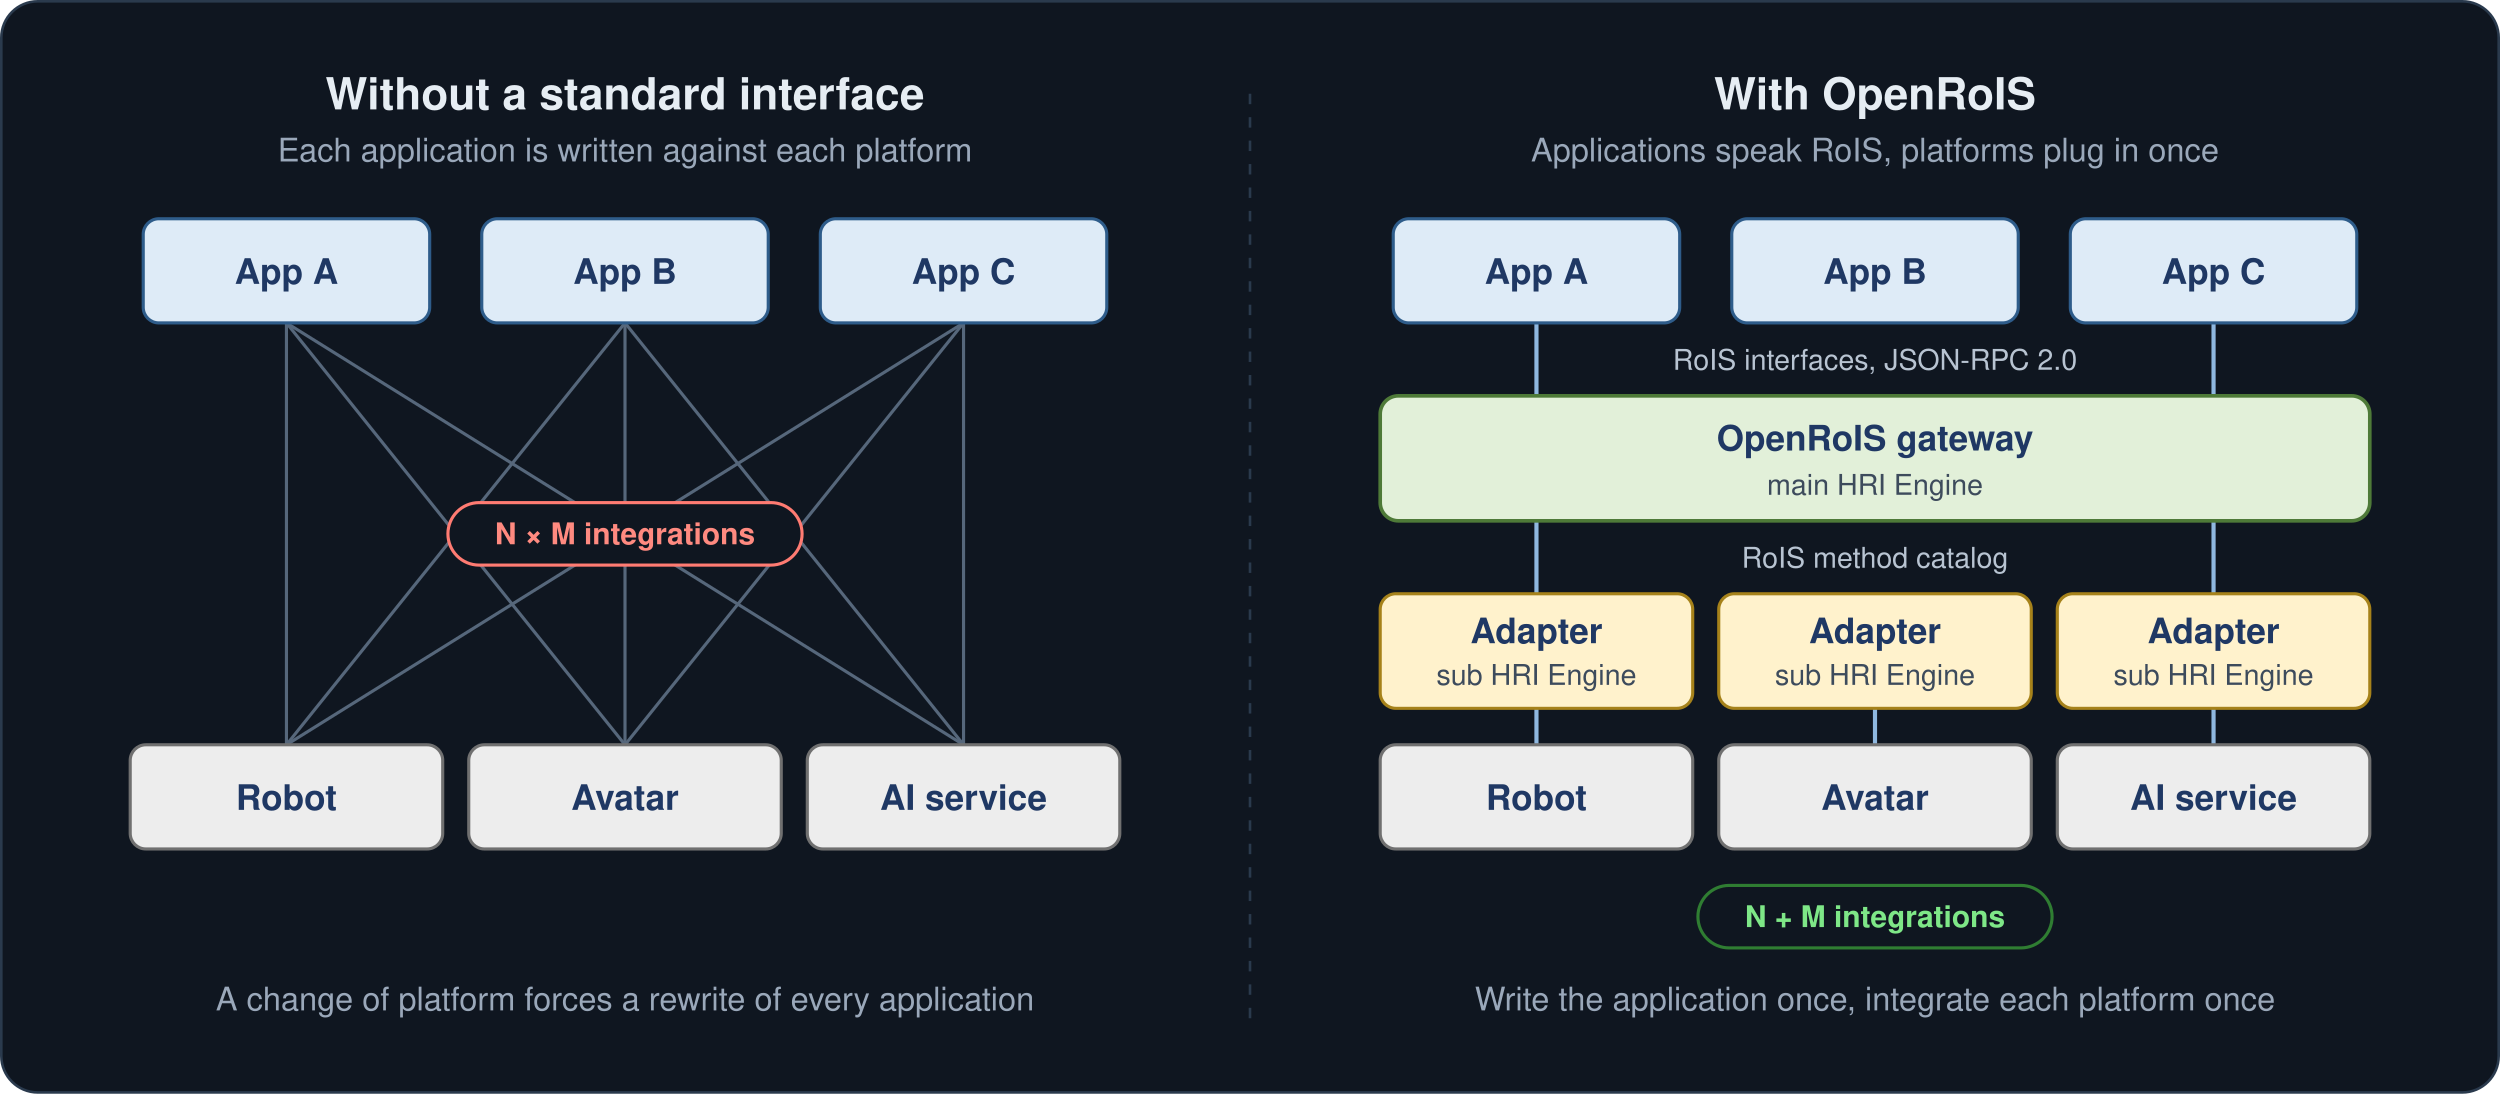
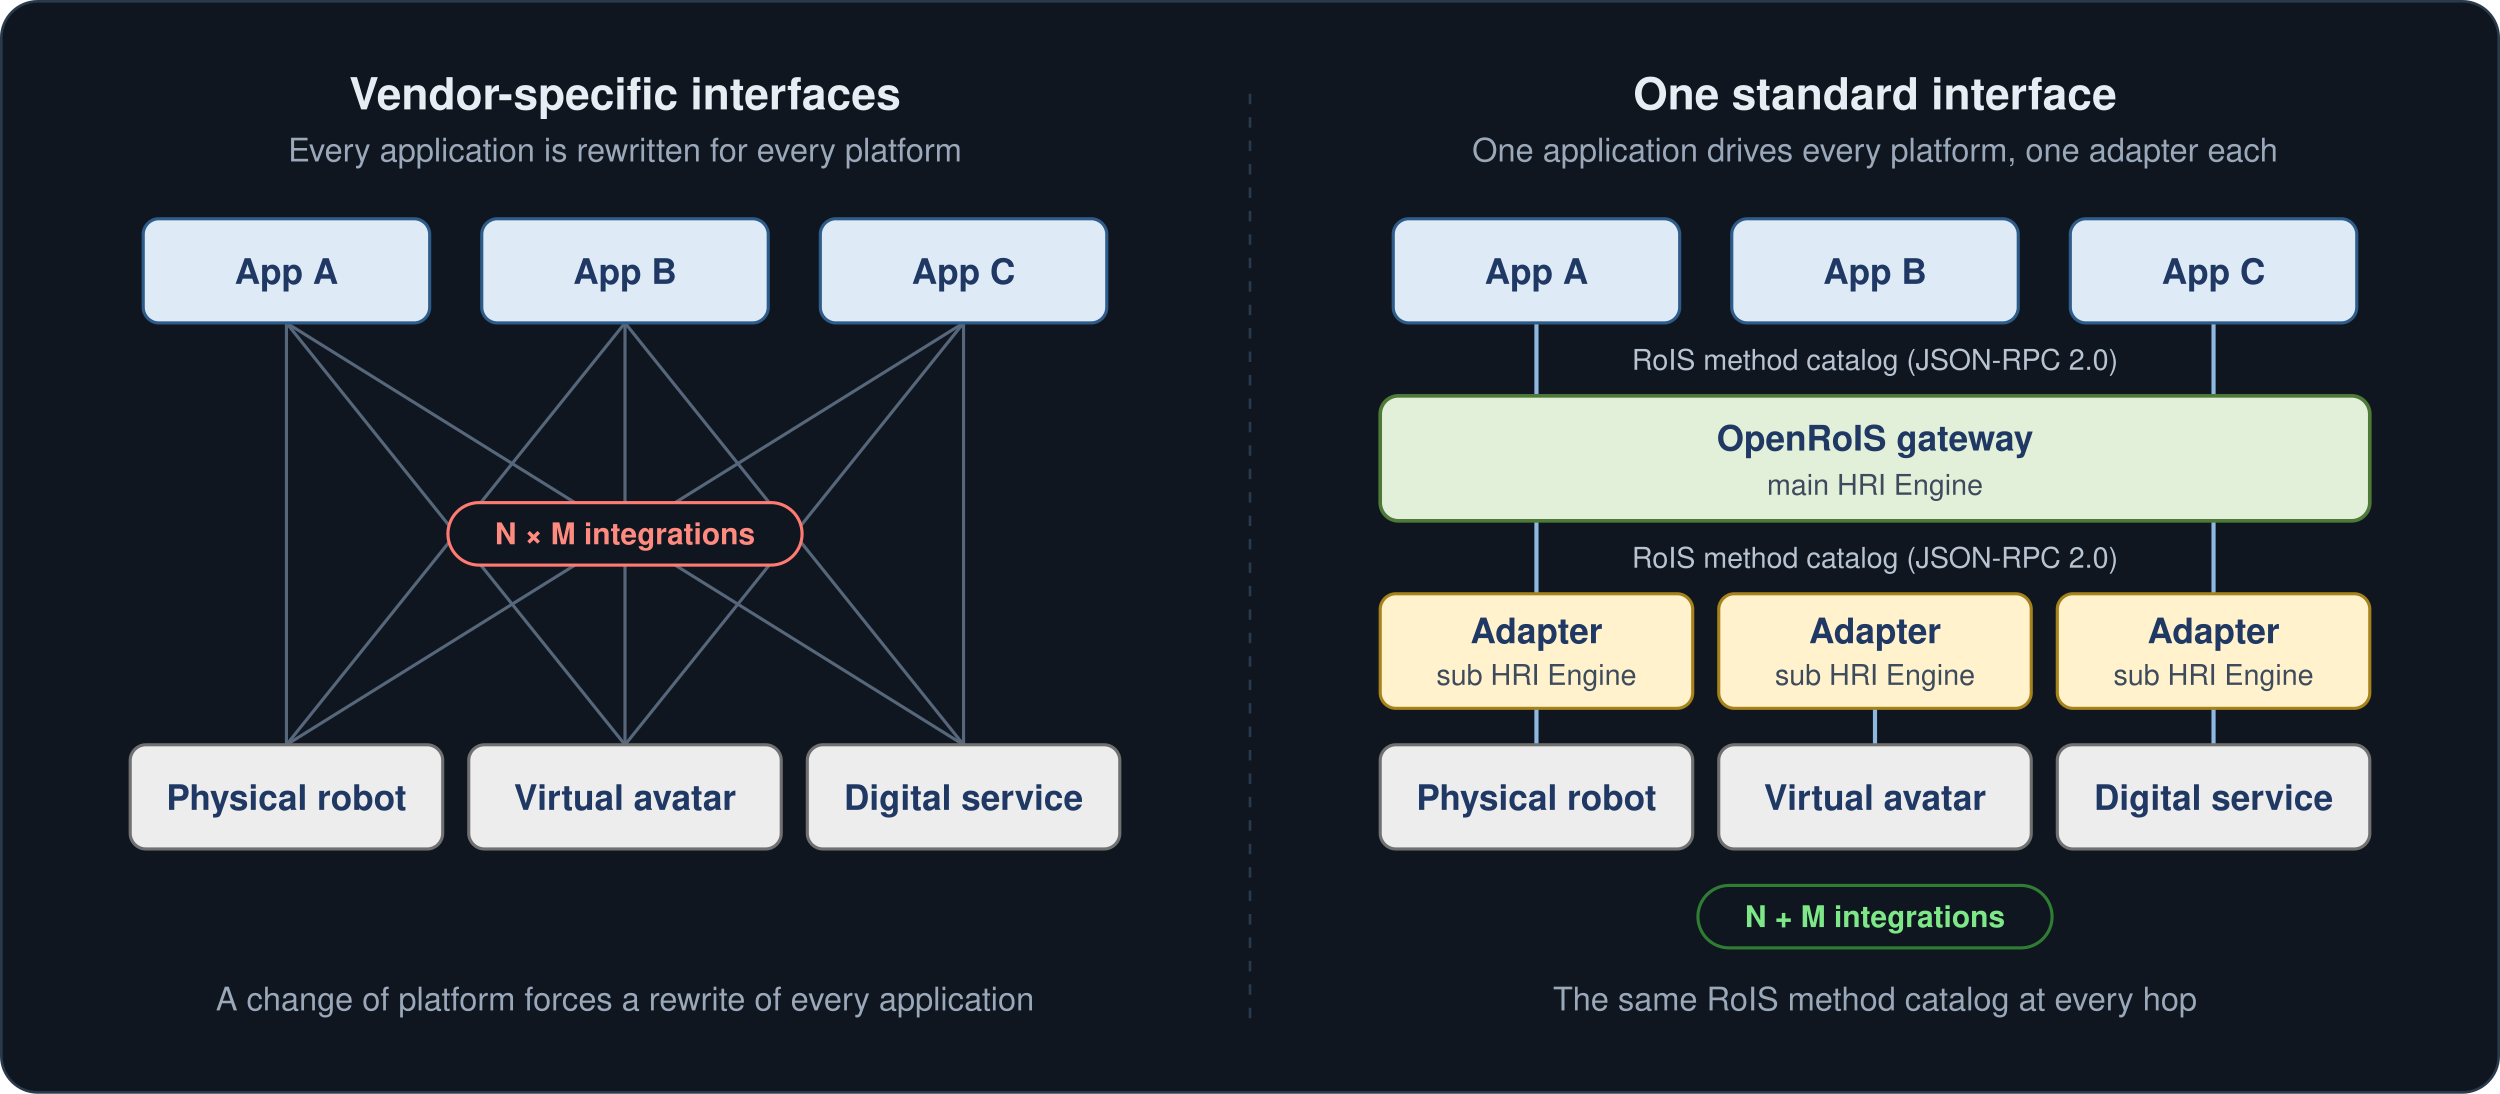
<svg xmlns="http://www.w3.org/2000/svg" viewBox="0 0 960 420" width="960" height="420" role="img" aria-labelledby="title desc">
  <defs>
    <style>
      .card { fill: #0f1620; stroke: #2a3a4d; }
      .title { font: 600 17px -apple-system, "Segoe UI", Helvetica, Arial, sans-serif; fill: #e6edf3; }
      .sub { font: 400 12.5px -apple-system, "Segoe UI", Helvetica, Arial, sans-serif; fill: #9aa8ba; }
      .lbl { font: 600 13.5px -apple-system, "Segoe UI", Helvetica, Arial, sans-serif; fill: #1f3864; }
      .small { font: 400 11px -apple-system, "Segoe UI", Helvetica, Arial, sans-serif; fill: #3d4b5c; }
      .wire { font: 400 11px -apple-system, "Segoe UI", Helvetica, Arial, sans-serif; fill: #b8c4d2; }
      .pill { font: 600 11.5px -apple-system, "Segoe UI", Helvetica, Arial, sans-serif; fill: #1f3864; }
      .app { fill: #deebf7; stroke: #2e5c8a; stroke-width: 1.2; }
      .core { fill: #e2f0d9; stroke: #4e7a38; stroke-width: 1.4; }
      .adpt { fill: #fff2cc; stroke: #a6821a; stroke-width: 1.2; }
      .host { fill: #ededed; stroke: #707070; stroke-width: 1.2; }
      .tangle { stroke: #56677b; stroke-width: 1.2; fill: none; }
      .clean { stroke: #8fb8e0; stroke-width: 1.6; fill: none; }
      .mask { fill: #0f1620; }
      .bad { fill: #c0392b; }
      .good { fill: #2f7d32; }
    </style>
  </defs>
  <rect class="card" x="0.5" y="0.5" width="959" height="419" rx="14" />
-   <text class="title" x="240" y="42" text-anchor="middle">Without a standard interface</text>
-   <text class="sub" x="240" y="62" text-anchor="middle">Each application is written against each platform</text>
+   <text class="title" x="240" y="42" text-anchor="middle">Vendor-specific interfaces</text>
+   <text class="sub" x="240" y="62" text-anchor="middle">Every application is rewritten for every platform</text>
  <g>
    <line class="tangle" x1="110" y1="124" x2="110" y2="286" />
    <line class="tangle" x1="110" y1="124" x2="240" y2="286" />
    <line class="tangle" x1="110" y1="124" x2="370" y2="286" />
    <line class="tangle" x1="240" y1="124" x2="110" y2="286" />
    <line class="tangle" x1="240" y1="124" x2="240" y2="286" />
    <line class="tangle" x1="240" y1="124" x2="370" y2="286" />
    <line class="tangle" x1="370" y1="124" x2="110" y2="286" />
    <line class="tangle" x1="370" y1="124" x2="240" y2="286" />
    <line class="tangle" x1="370" y1="124" x2="370" y2="286" />
  </g>
  <rect class="app" x="55" y="84" width="110" height="40" rx="6" />
  <text class="lbl" x="110" y="109" text-anchor="middle">App A</text>
  <rect class="app" x="185" y="84" width="110" height="40" rx="6" />
  <text class="lbl" x="240" y="109" text-anchor="middle">App B</text>
  <rect class="app" x="315" y="84" width="110" height="40" rx="6" />
  <text class="lbl" x="370" y="109" text-anchor="middle">App C</text>
  <rect class="mask" x="172" y="193" width="136" height="24" rx="12" />
  <rect x="172" y="193" width="136" height="24" rx="12" fill="none" stroke="#ff7b72" stroke-width="1.2" />
  <text class="pill" x="240" y="209" text-anchor="middle" style="fill:#ff8a80">N × M integrations</text>
  <rect class="host" x="50" y="286" width="120" height="40" rx="6" />
-   <text class="lbl" x="110" y="311" text-anchor="middle">Robot</text>
+   <text class="lbl" x="110" y="311" text-anchor="middle">Physical robot</text>
  <rect class="host" x="180" y="286" width="120" height="40" rx="6" />
-   <text class="lbl" x="240" y="311" text-anchor="middle">Avatar</text>
+   <text class="lbl" x="240" y="311" text-anchor="middle">Virtual avatar</text>
  <rect class="host" x="310" y="286" width="120" height="40" rx="6" />
-   <text class="lbl" x="370" y="311" text-anchor="middle">AI service</text>
+   <text class="lbl" x="370" y="311" text-anchor="middle">Digital service</text>
  <text class="sub" x="240" y="388" text-anchor="middle">A change of platform forces a rewrite of every application</text>
  <line x1="480" y1="36" x2="480" y2="392" stroke="#2a3a4d" stroke-width="1" stroke-dasharray="4 5" />
-   <text class="title" x="720" y="42" text-anchor="middle">With OpenRoIS</text>
-   <text class="sub" x="720" y="62" text-anchor="middle">Applications speak RoIS, platforms plug in once</text>
+   <text class="title" x="720" y="42" text-anchor="middle">One standard interface</text>
+   <text class="sub" x="720" y="62" text-anchor="middle">One application drives every platform, one adapter each</text>
  <g>
    <line class="clean" x1="590" y1="124" x2="590" y2="152" />
    <line class="clean" x1="850" y1="124" x2="850" y2="152" />
    <line class="clean" x1="590" y1="200" x2="590" y2="228" />
    <line class="clean" x1="850" y1="200" x2="850" y2="228" />
    <line class="clean" x1="590" y1="272" x2="590" y2="286" />
    <line class="clean" x1="720" y1="272" x2="720" y2="286" />
    <line class="clean" x1="850" y1="272" x2="850" y2="286" />
  </g>
  <rect class="app" x="535" y="84" width="110" height="40" rx="6" />
  <text class="lbl" x="590" y="109" text-anchor="middle">App A</text>
  <rect class="app" x="665" y="84" width="110" height="40" rx="6" />
  <text class="lbl" x="720" y="109" text-anchor="middle">App B</text>
  <rect class="app" x="795" y="84" width="110" height="40" rx="6" />
  <text class="lbl" x="850" y="109" text-anchor="middle">App C</text>
-   <text class="wire" x="720" y="142" text-anchor="middle">RoIS interfaces, JSON-RPC 2.0</text>
+   <text class="wire" x="720" y="142" text-anchor="middle">RoIS method catalog (JSON-RPC 2.0)</text>
  <rect class="core" x="530" y="152" width="380" height="48" rx="7" />
  <text class="lbl" x="720" y="173" text-anchor="middle">OpenRoIS gateway</text>
  <text class="small" x="720" y="190" text-anchor="middle">main HRI Engine</text>
-   <text class="wire" x="720" y="218" text-anchor="middle">RoIS method catalog</text>
+   <text class="wire" x="720" y="218" text-anchor="middle">RoIS method catalog (JSON-RPC 2.0)</text>
  <rect class="adpt" x="530" y="228" width="120" height="44" rx="6" />
  <text class="lbl" x="590" y="247" text-anchor="middle">Adapter</text>
  <text class="small" x="590" y="263" text-anchor="middle">sub HRI Engine</text>
  <rect class="adpt" x="660" y="228" width="120" height="44" rx="6" />
  <text class="lbl" x="720" y="247" text-anchor="middle">Adapter</text>
  <text class="small" x="720" y="263" text-anchor="middle">sub HRI Engine</text>
  <rect class="adpt" x="790" y="228" width="120" height="44" rx="6" />
  <text class="lbl" x="850" y="247" text-anchor="middle">Adapter</text>
  <text class="small" x="850" y="263" text-anchor="middle">sub HRI Engine</text>
  <rect class="host" x="530" y="286" width="120" height="40" rx="6" />
-   <text class="lbl" x="590" y="311" text-anchor="middle">Robot</text>
+   <text class="lbl" x="590" y="311" text-anchor="middle">Physical robot</text>
  <rect class="host" x="660" y="286" width="120" height="40" rx="6" />
-   <text class="lbl" x="720" y="311" text-anchor="middle">Avatar</text>
+   <text class="lbl" x="720" y="311" text-anchor="middle">Virtual avatar</text>
  <rect class="host" x="790" y="286" width="120" height="40" rx="6" />
-   <text class="lbl" x="850" y="311" text-anchor="middle">AI service</text>
+   <text class="lbl" x="850" y="311" text-anchor="middle">Digital service</text>
  <rect class="mask" x="652" y="340" width="136" height="24" rx="12" />
  <rect x="652" y="340" width="136" height="24" rx="12" fill="none" stroke="#2f7d32" stroke-width="1.2" />
  <text class="pill" x="720" y="356" text-anchor="middle" style="fill:#7ee787">N + M integrations</text>
-   <text class="sub" x="720" y="388" text-anchor="middle">Write the application once, integrate each platform once</text>
+   <text class="sub" x="720" y="388" text-anchor="middle">The same RoIS method catalog at every hop</text>
</svg>
